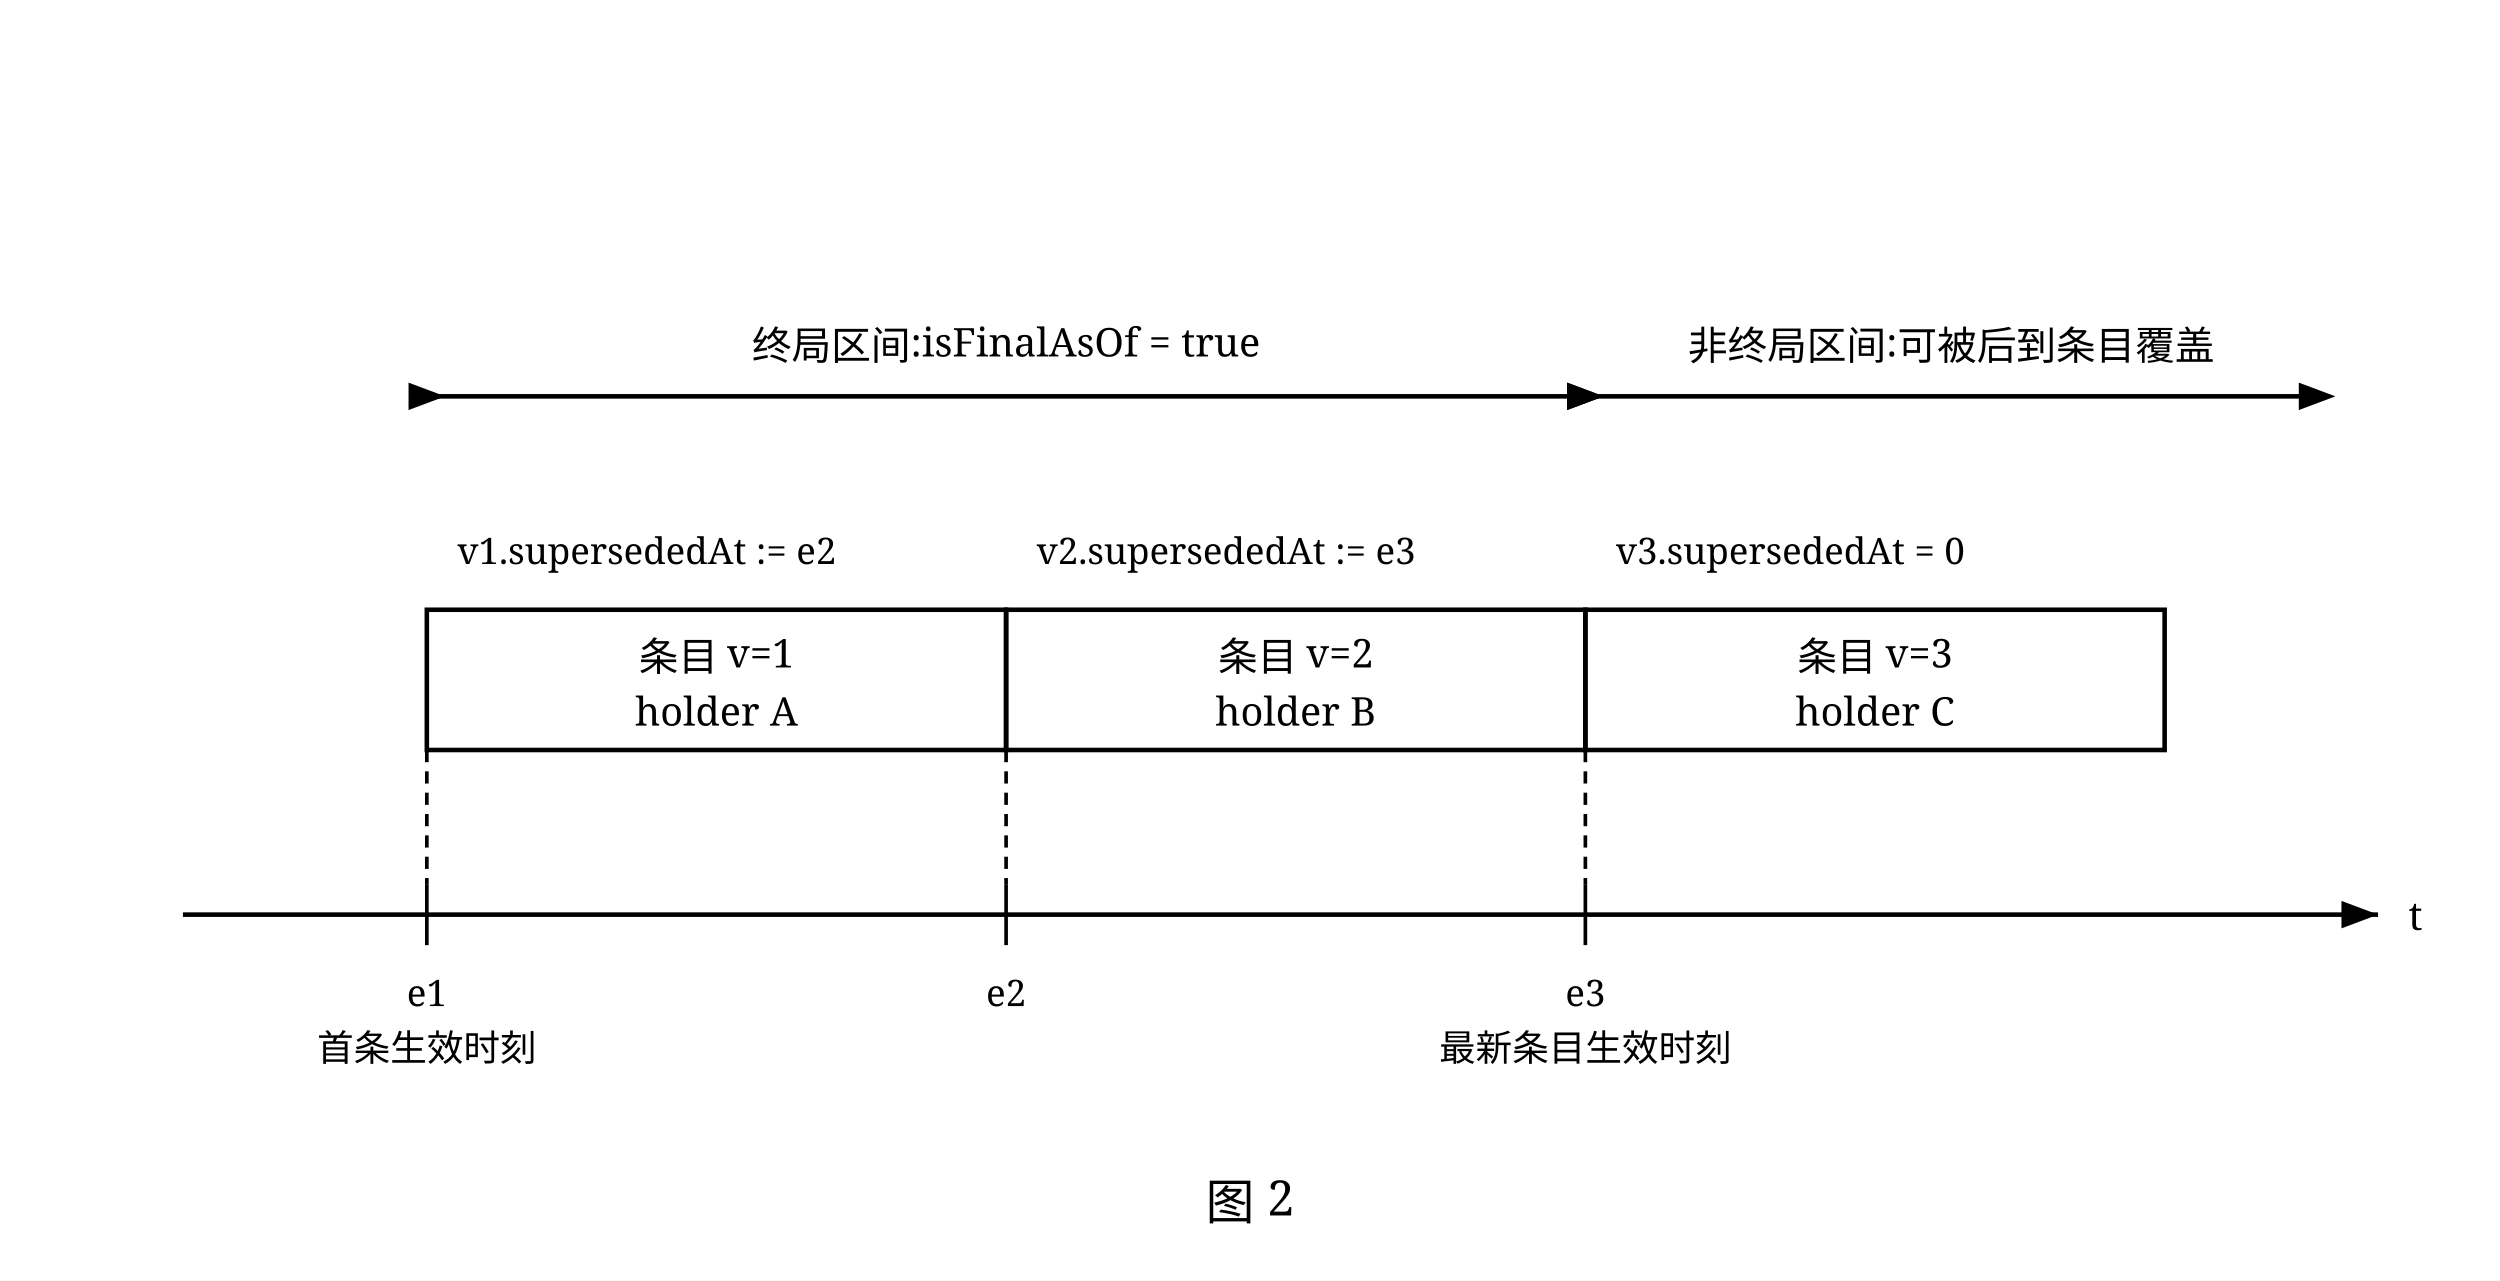
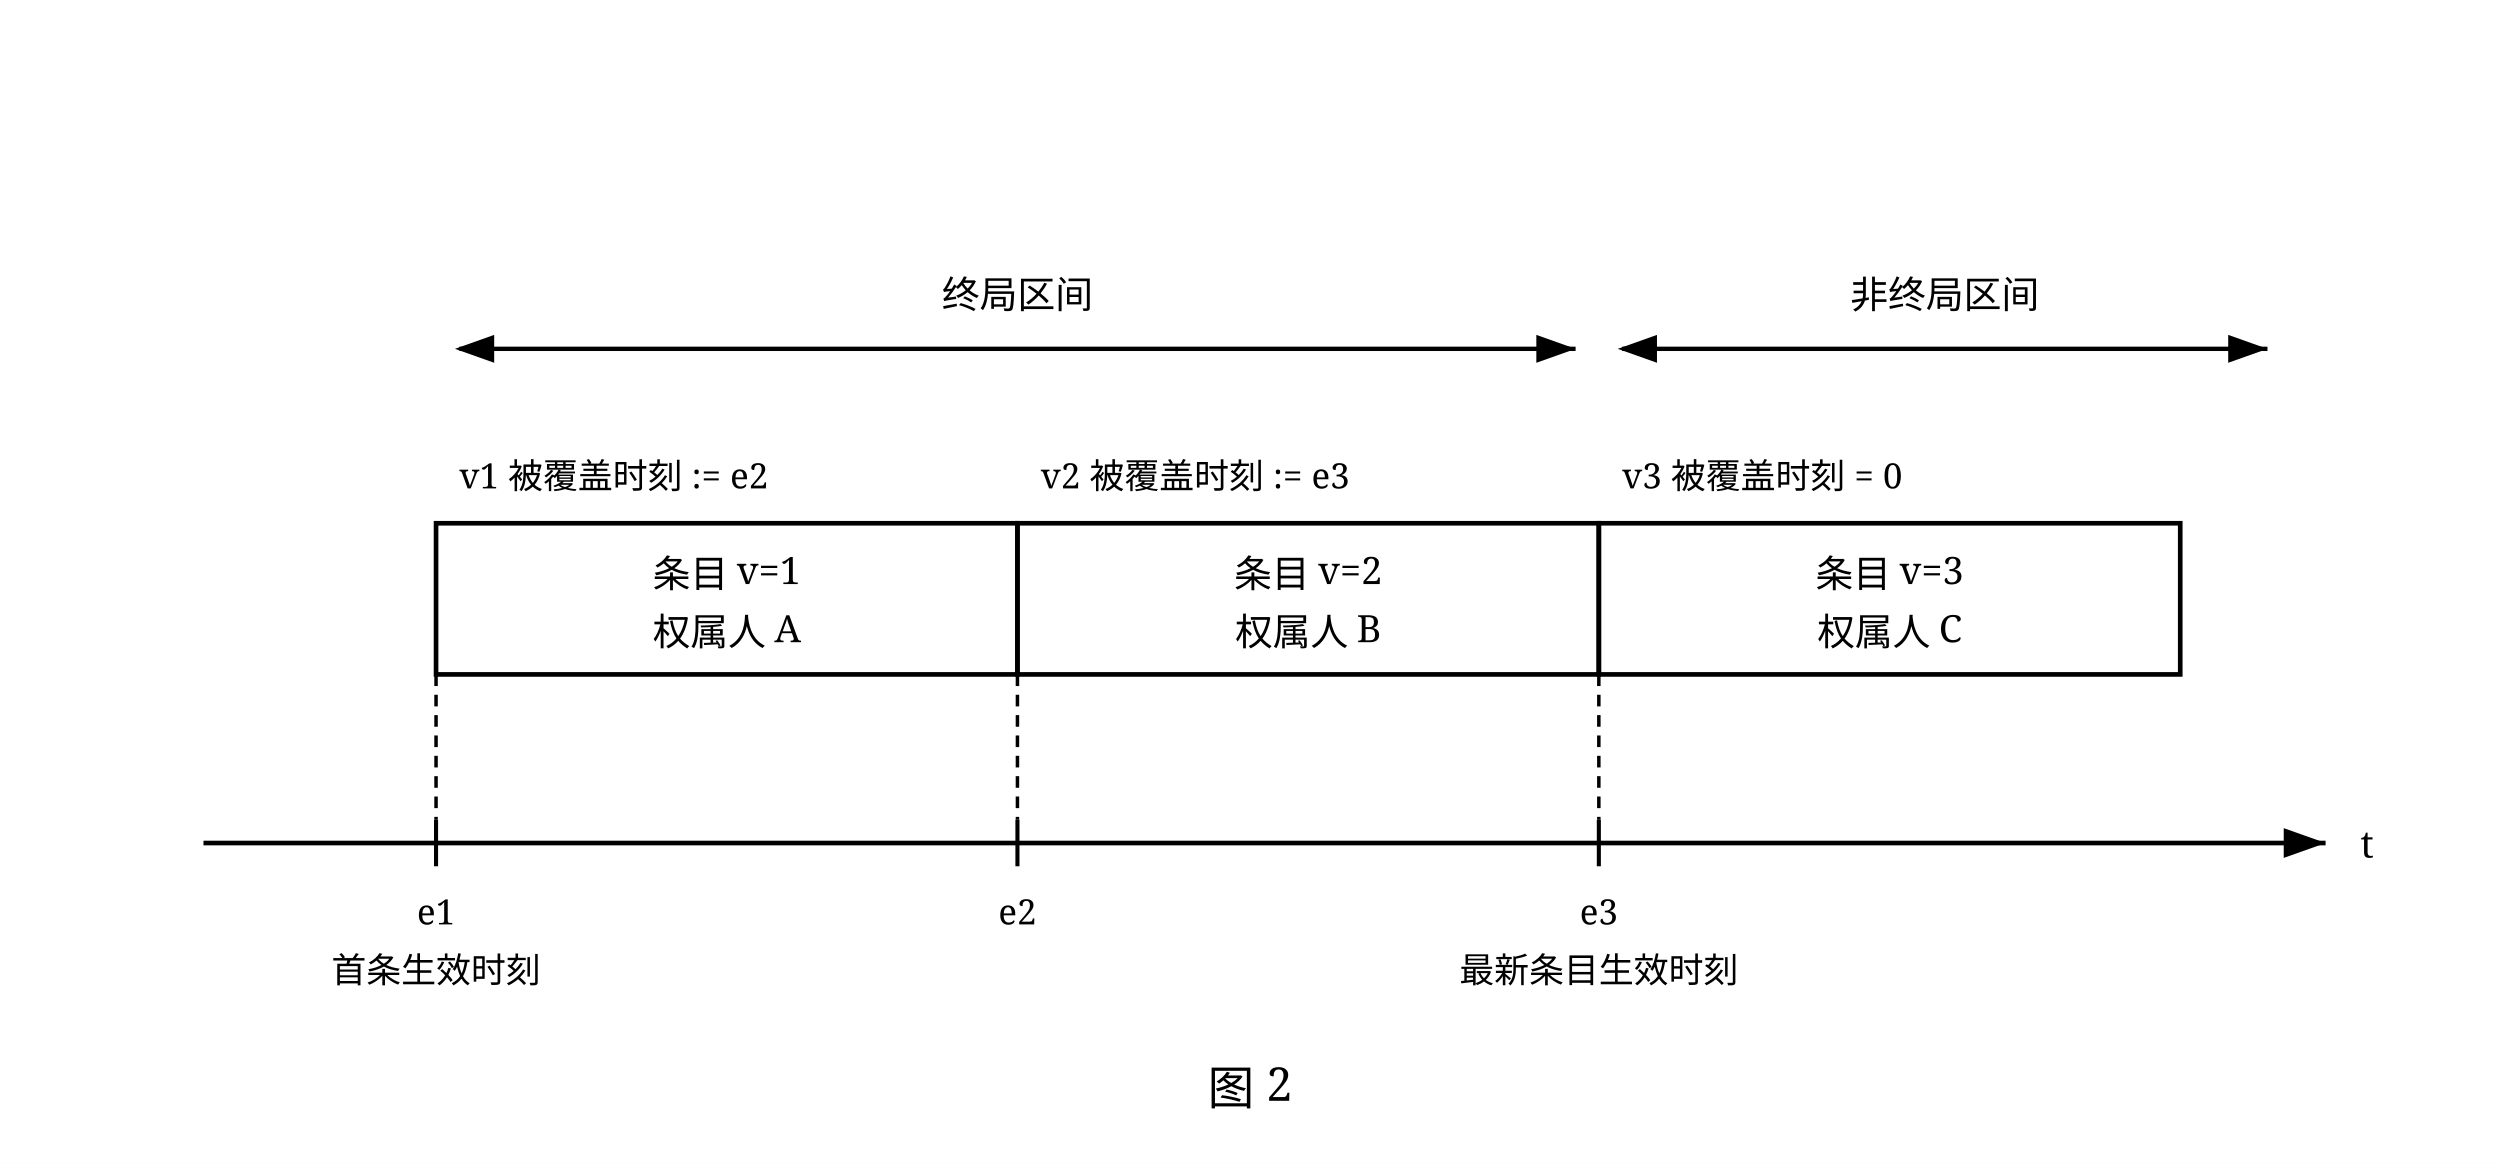
- <svg xmlns="http://www.w3.org/2000/svg" width="820" height="420" viewBox="0 0 820 420" font-family="WenQuanYi Zen Hei, SimSun, serif" font-size="14">
-   <rect width="820" height="420" fill="#fff" />
-   <line x1="60" y1="300" x2="780" y2="300" stroke="#000" stroke-width="1.5" marker-end="url(#b)" />
+ <svg xmlns="http://www.w3.org/2000/svg" width="860" height="400" viewBox="0 0 860 400" font-family="WenQuanYi Zen Hei, SimSun, serif" font-size="14">
  <defs>
-     <marker id="b" markerWidth="9" markerHeight="9" refX="8" refY="3" orient="auto">
-       <path d="M0,0 L8,3 L0,6 Z" fill="#000" />
+     <marker id="b" markerWidth="10" markerHeight="10" refX="9" refY="3.2" orient="auto">
+       <path d="M0,0 L9,3.2 L0,6.4 Z" fill="#000" />
+     </marker>
+     <marker id="c" markerWidth="10" markerHeight="10" refX="1" refY="3.2" orient="auto">
+       <path d="M9,0 L0,3.2 L9,6.4 Z" fill="#000" />
    </marker>
  </defs>
-   <text x="790" y="305" font-size="13">t</text>
-   <g stroke="#000" stroke-width="1.2">
-     <line x1="140" y1="290" x2="140" y2="310" />
-     <line x1="330" y1="290" x2="330" y2="310" />
-     <line x1="520" y1="290" x2="520" y2="310" />
+   <rect width="860" height="400" fill="#fff" />
+   <g fill="none" stroke="#000" stroke-width="1.6">
+     <rect x="150" y="180" width="200" height="52" />
+     <rect x="350" y="180" width="200" height="52" />
+     <rect x="550" y="180" width="200" height="52" />
+   </g>
+   <g fill="#000" font-size="13" text-anchor="middle">
+     <text x="250" y="202">条目 v=1</text>
+     <text x="250" y="222">权属人 A</text>
+     <text x="450" y="202">条目 v=2</text>
+     <text x="450" y="222">权属人 B</text>
+     <text x="650" y="202">条目 v=3</text>
+     <text x="650" y="222">权属人 C</text>
+   </g>
+   <line x1="70" y1="290" x2="800" y2="290" stroke="#000" stroke-width="1.6" marker-end="url(#b)" />
+   <text x="812" y="295" font-size="13">t</text>
+   <g stroke="#000" stroke-width="1.2" stroke-dasharray="4 3">
+     <line x1="150" y1="232" x2="150" y2="282" />
+     <line x1="350" y1="232" x2="350" y2="282" />
+     <line x1="550" y1="232" x2="550" y2="282" />
+   </g>
+   <g stroke="#000" stroke-width="1.4">
+     <line x1="150" y1="282" x2="150" y2="298" />
+     <line x1="350" y1="282" x2="350" y2="298" />
+     <line x1="550" y1="282" x2="550" y2="298" />
  </g>
  <g fill="#000" font-size="12" text-anchor="middle">
-     <text x="140" y="330">e1</text>
-     <text x="330" y="330">e2</text>
-     <text x="520" y="330">e3</text>
-     <text x="140" y="348">首条生效时刻</text>
-     <text x="520" y="348">最新条目生效时刻</text>
+     <text x="150" y="318">e1</text>
+     <text x="350" y="318">e2</text>
+     <text x="550" y="318">e3</text>
+     <text x="150" y="338">首条生效时刻</text>
+     <text x="550" y="338">最新条目生效时刻</text>
  </g>
  <g fill="none" stroke="#000" stroke-width="1.5">
-     <rect x="140" y="200" width="190" height="46" />
-     <rect x="330" y="200" width="190" height="46" />
-     <rect x="520" y="200" width="190" height="46" />
+     <path d="M158 120 H542" marker-start="url(#c)" marker-end="url(#b)" />
+     <path d="M558 120 H780" marker-start="url(#c)" marker-end="url(#b)" />
  </g>
  <g fill="#000" font-size="13" text-anchor="middle">
-     <text x="235" y="220">条目 v=1</text>
-     <text x="235" y="238">holder A</text>
-     <text x="425" y="220">条目 v=2</text>
-     <text x="425" y="238">holder B</text>
-     <text x="615" y="220">条目 v=3</text>
-     <text x="615" y="238">holder C</text>
-   </g>
-   <g fill="none" stroke="#000" stroke-width="1.2" stroke-dasharray="4 3">
-     <line x1="140" y1="246" x2="140" y2="290" />
-     <line x1="330" y1="246" x2="330" y2="290" />
-     <line x1="520" y1="246" x2="520" y2="290" />
-   </g>
-   <g fill="none" stroke="#000" stroke-width="1.5">
-     <path d="M140 130 H520" marker-start="url(#c)" marker-end="url(#c)" />
-     <path d="M520 130 H760" marker-start="url(#c)" marker-end="url(#c)" />
-   </g>
-   <defs>
-     <marker id="c" markerWidth="9" markerHeight="9" refX="4" refY="3" orient="auto">
-       <path d="M0,0 L8,3 L0,6 Z" fill="#000" />
-     </marker>
-   </defs>
-   <g fill="#000" font-size="13" text-anchor="middle">
-     <text x="330" y="118">终局区间:isFinalAsOf = true</text>
-     <text x="640" y="118">非终局区间:可被后到条目覆盖</text>
+     <text x="350" y="106">终局区间</text>
+     <text x="669" y="106">非终局区间</text>
  </g>
  <g fill="#000" font-size="12">
-     <text x="150" y="185">v1.supersededAt := e2</text>
-     <text x="340" y="185">v2.supersededAt := e3</text>
-     <text x="530" y="185">v3.supersededAt = 0</text>
+     <text x="158" y="168">v1 被覆盖时刻 := e2</text>
+     <text x="358" y="168">v2 被覆盖时刻 := e3</text>
+     <text x="558" y="168">v3 被覆盖时刻 = 0</text>
  </g>
-   <text x="410" y="400" text-anchor="middle" font-size="16">图 2</text>
+   <text x="430" y="380" text-anchor="middle" font-size="16">图 2</text>
</svg>
